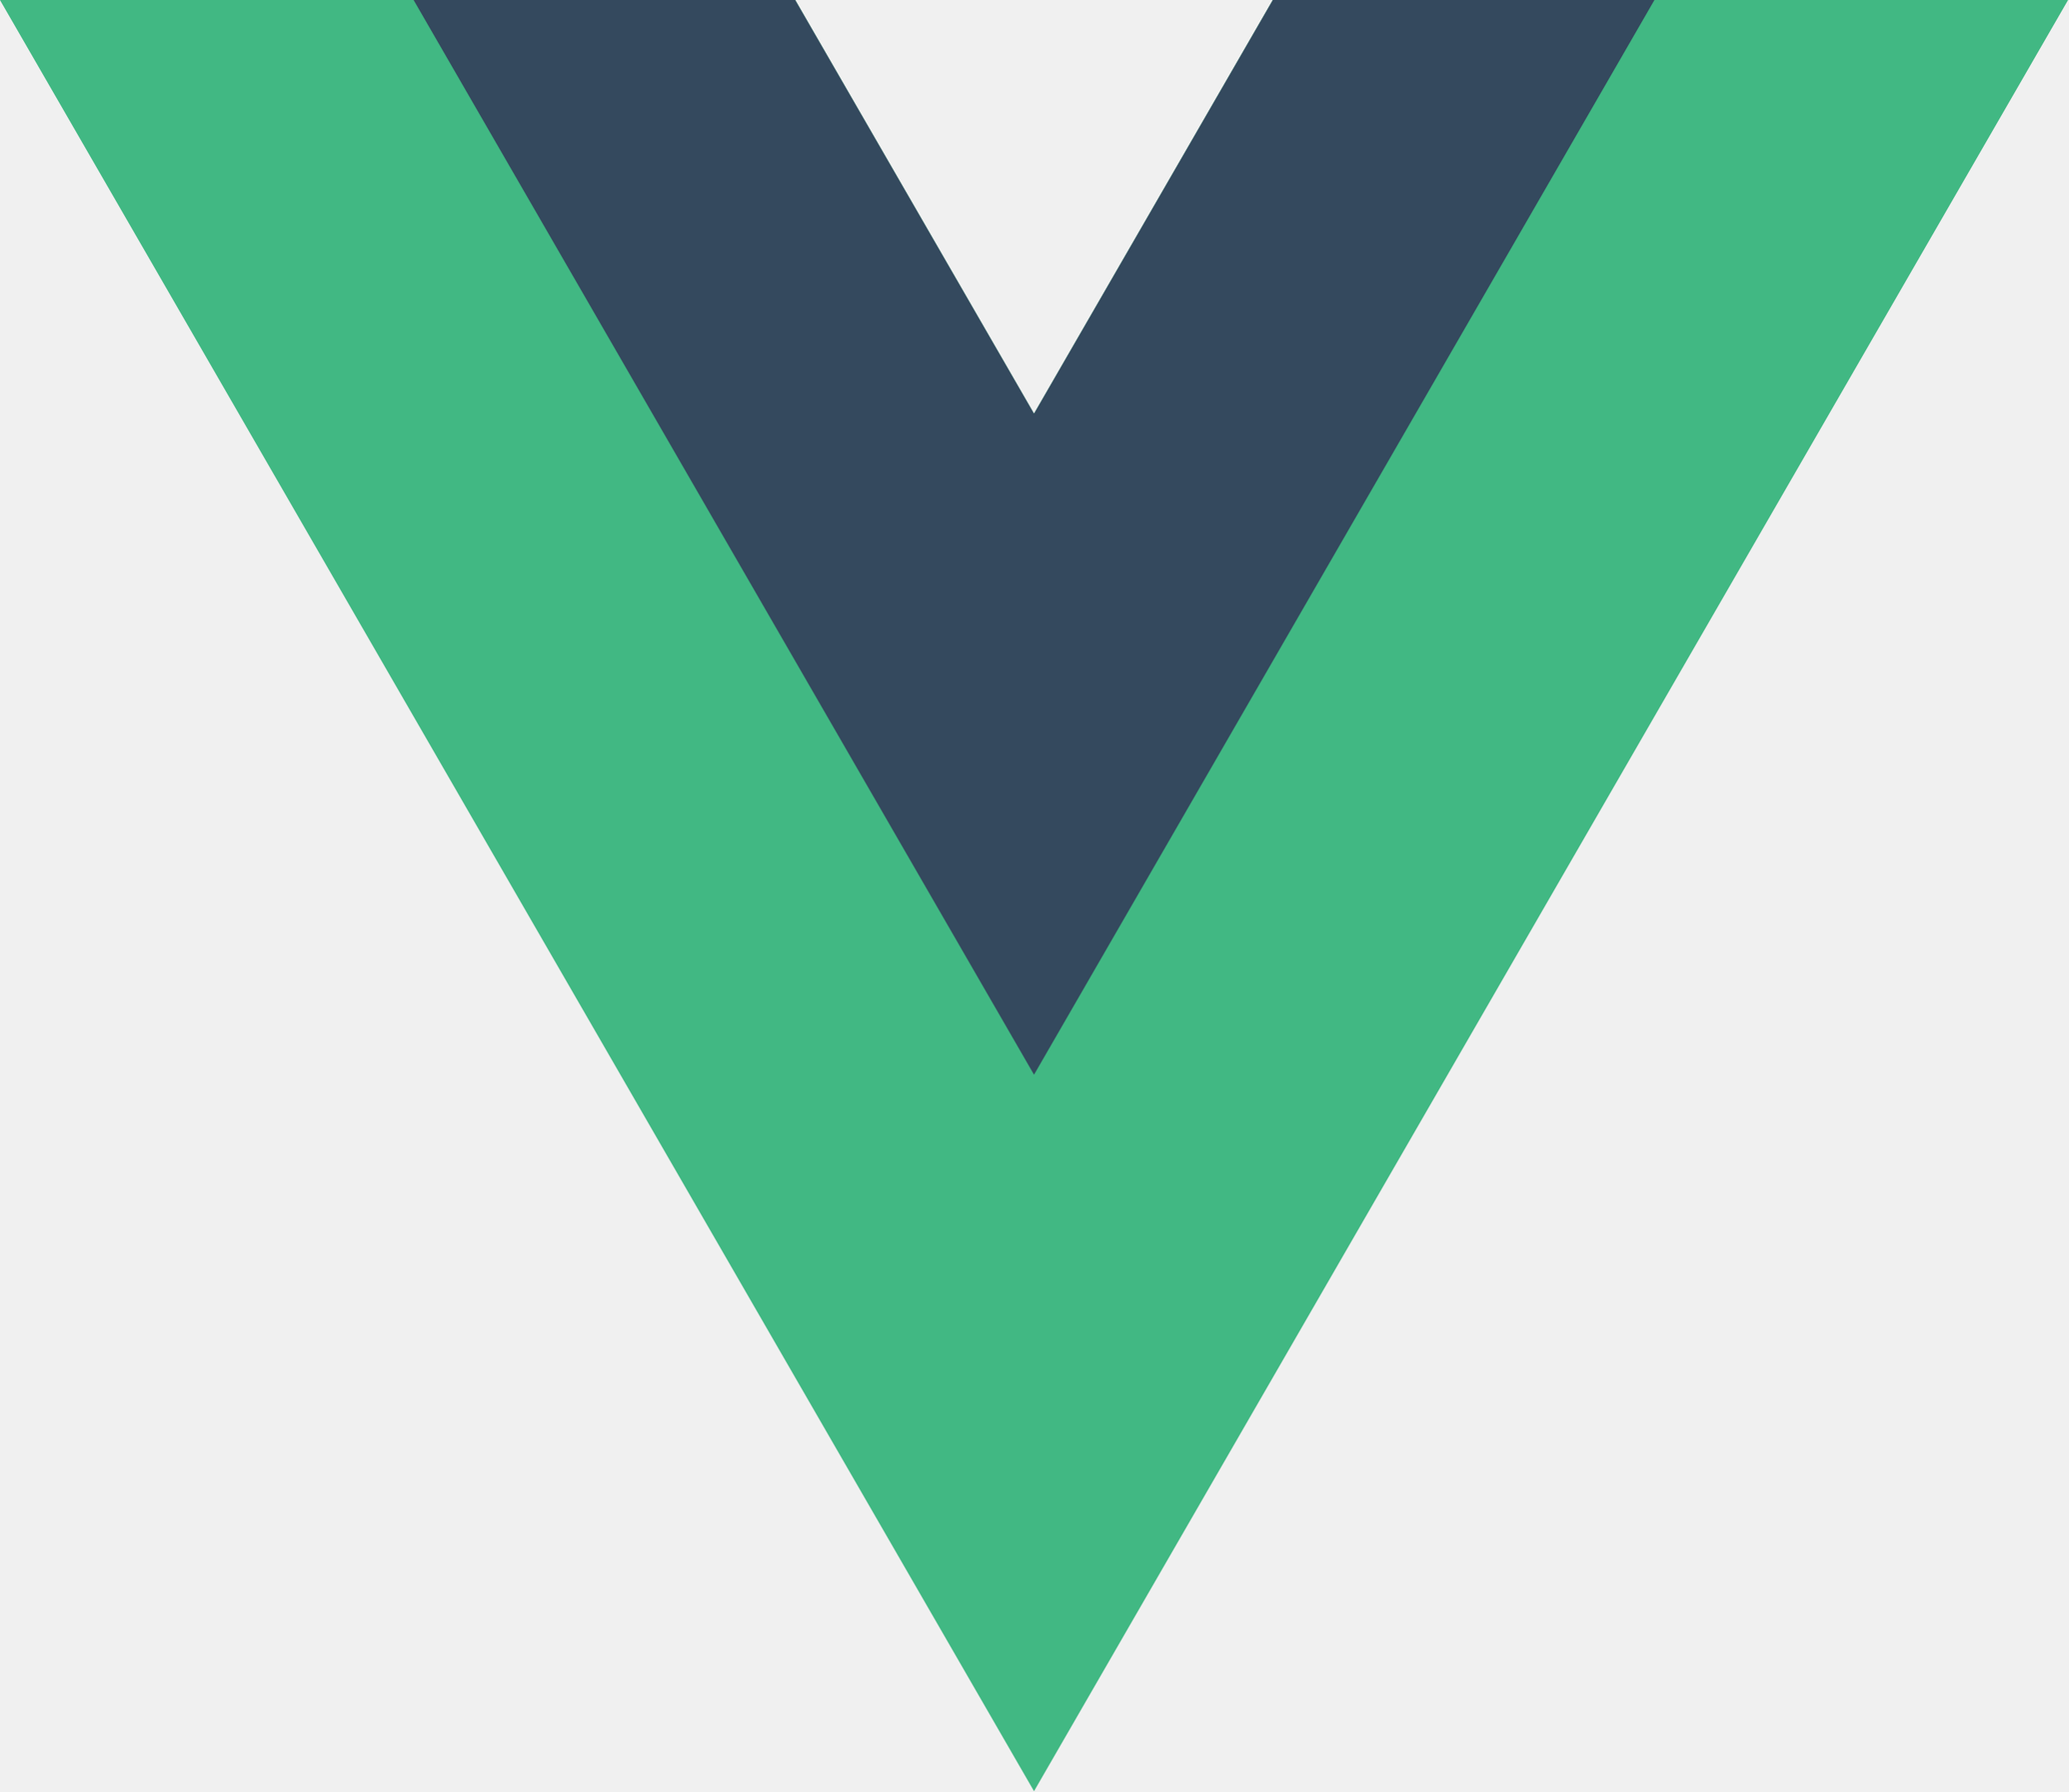
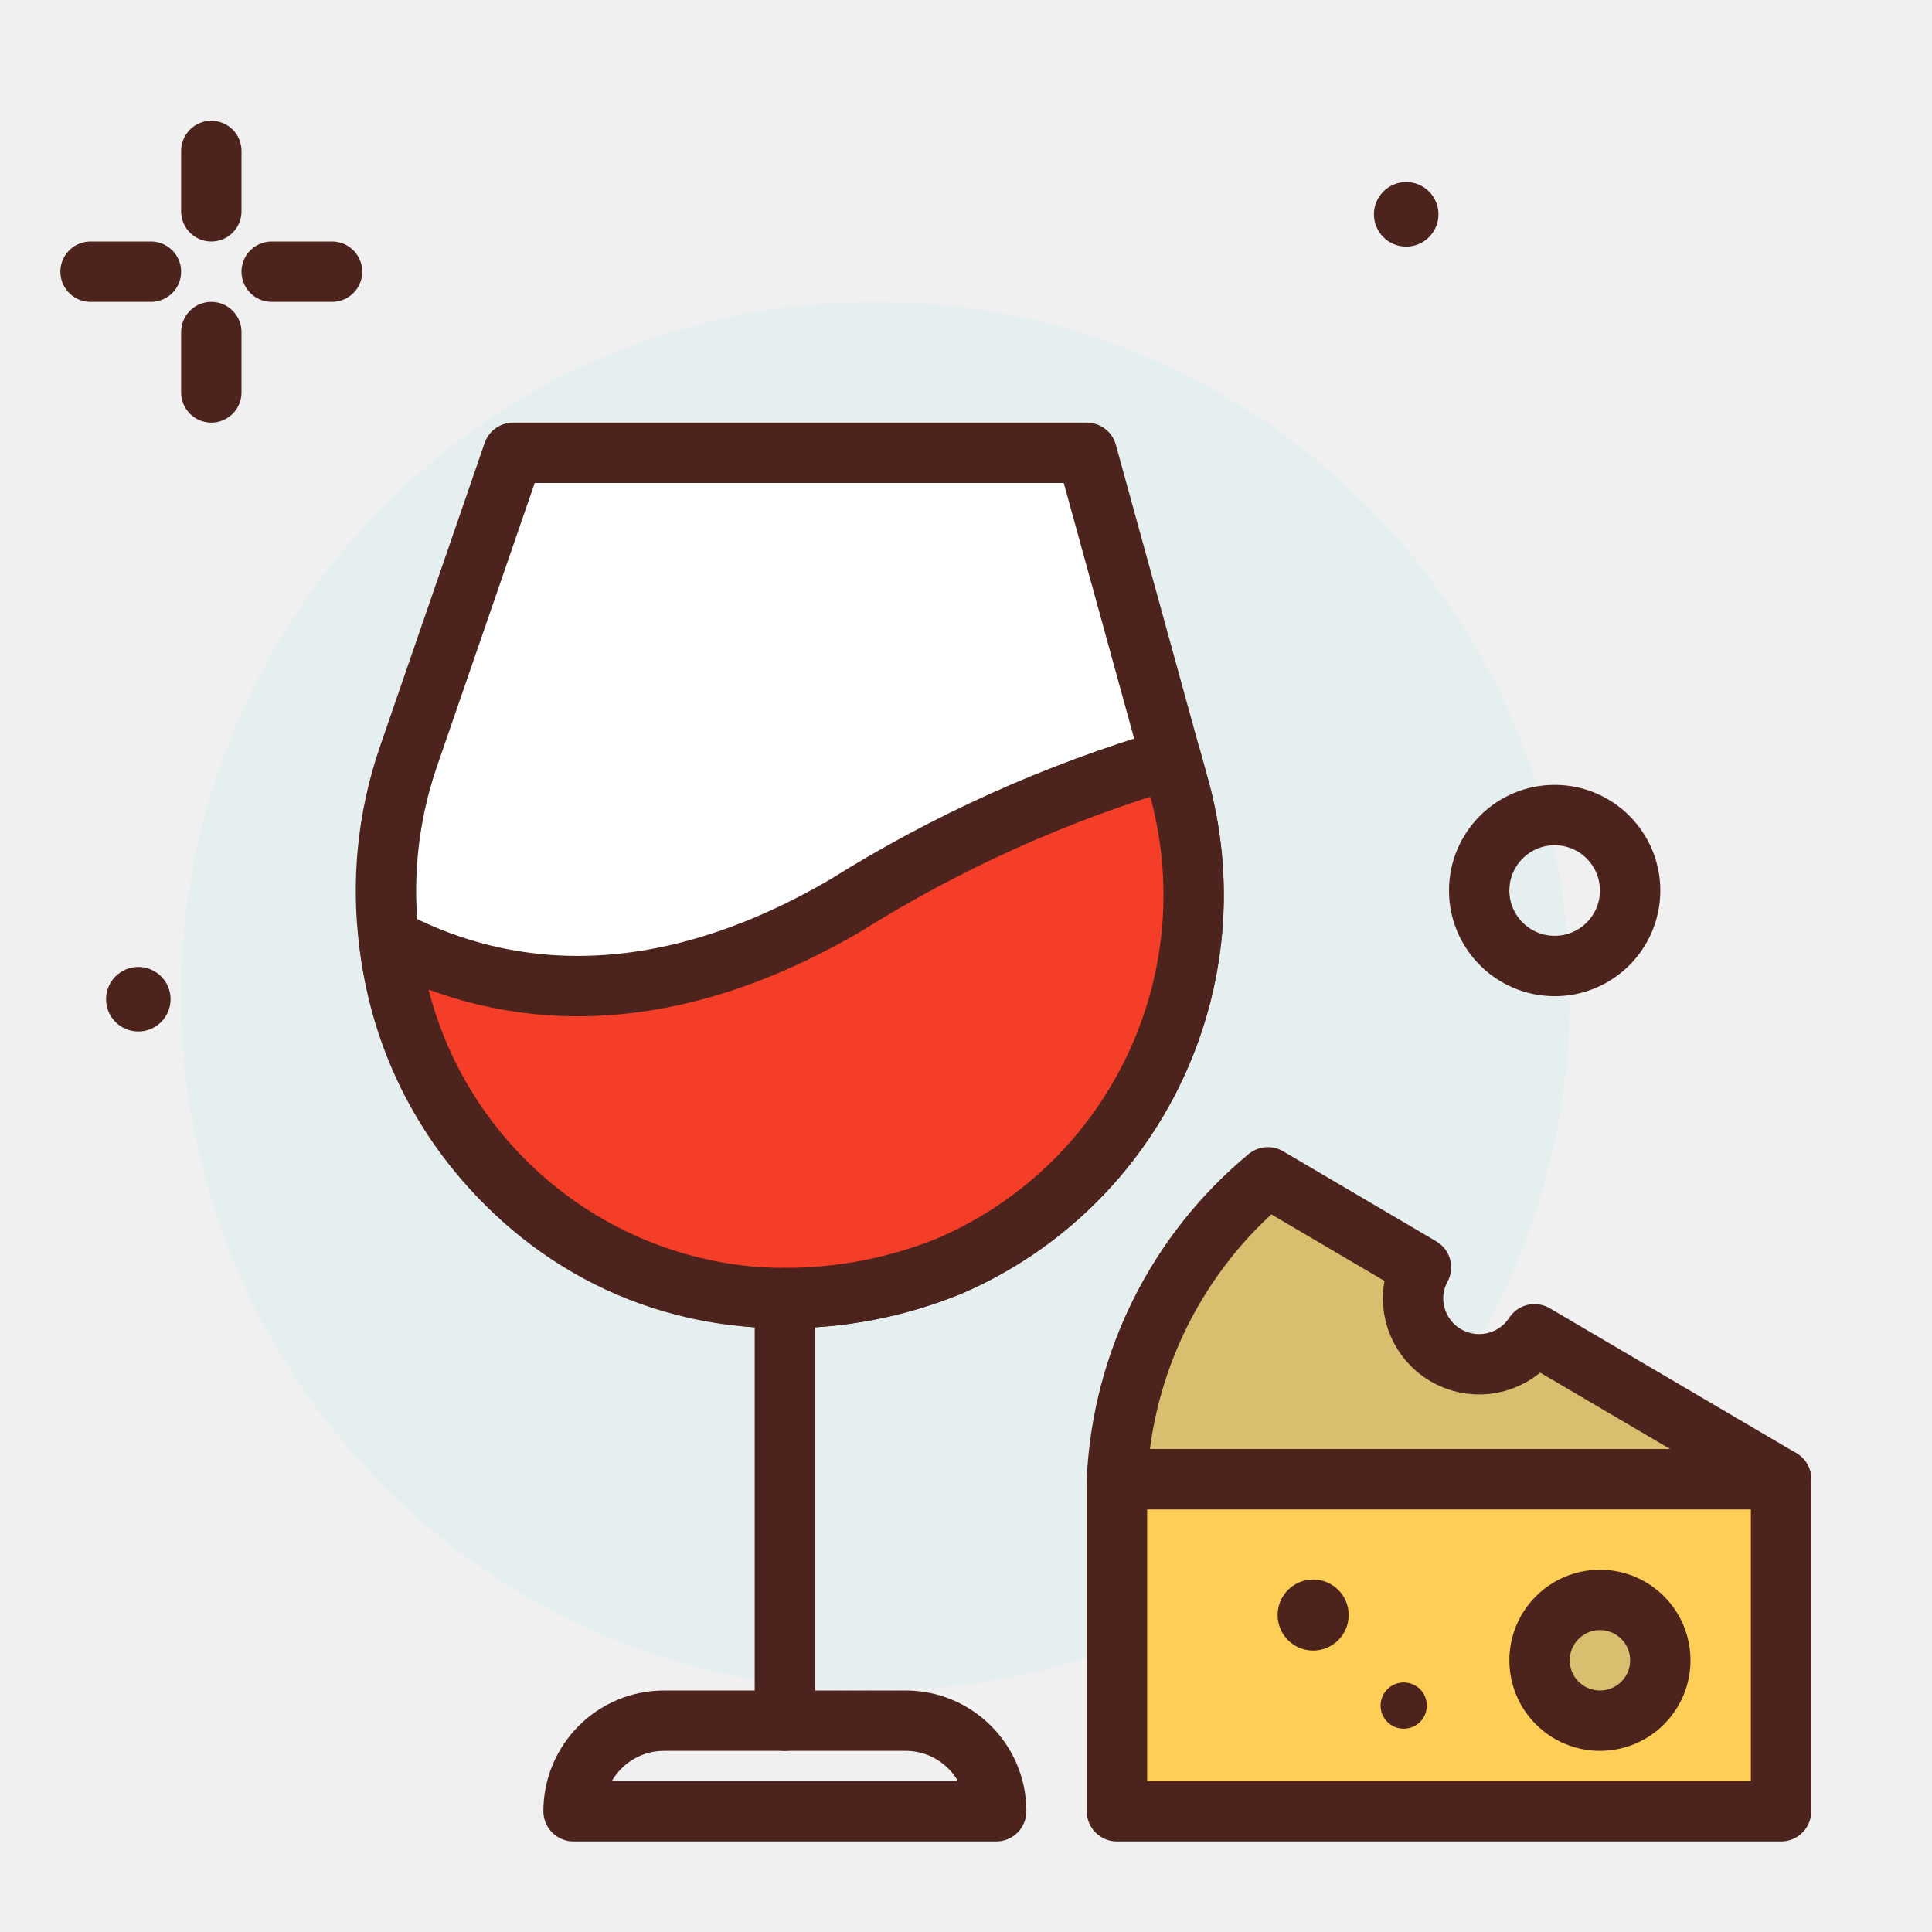
- <svg xmlns="http://www.w3.org/2000/svg" viewBox="0 0 261.76 226.69">
-   <path d="M161.096.001l-30.225 52.351L100.647.001H-.005l130.877 226.688L261.749.001z" fill="#41b883" />
-   <path d="M161.096.001l-30.225 52.351L100.647.001H52.346l78.526 136.01L209.398.001z" fill="#34495e" />
+ <svg xmlns="http://www.w3.org/2000/svg" width="800px" height="800px" viewBox="0 0 64 64">
+   <g id="wine-and-cheese-ico">
+     <circle cx="29" cy="33" r="23" style="fill:#e5efef" />
+     <line x1="7" y1="5" x2="7" y2="7" style="fill:none;stroke:#4c241d;stroke-linecap:round;stroke-linejoin:round;stroke-width:2px" />
+     <line x1="7" y1="11" x2="7" y2="13" style="fill:none;stroke:#4c241d;stroke-linecap:round;stroke-linejoin:round;stroke-width:2px" />
+     <line x1="3" y1="9" x2="5" y2="9" style="fill:none;stroke:#4c241d;stroke-linecap:round;stroke-linejoin:round;stroke-width:2px" />
+     <line x1="9" y1="9" x2="11" y2="9" style="fill:none;stroke:#4c241d;stroke-linecap:round;stroke-linejoin:round;stroke-width:2px" />
+     <circle cx="51.5" cy="29.5" r="2.5" style="fill:none;stroke:#4c241d;stroke-linecap:round;stroke-linejoin:round;stroke-width:2px" />
+     <path d="M5.651,33.1a1.069,1.069,0,1,1-1.069-1.069A1.069,1.069,0,0,1,5.651,33.1Z" style="fill:#4c241d" />
+     <path d="M47.651,7.1a1.069,1.069,0,1,1-1.069-1.069A1.069,1.069,0,0,1,47.651,7.1Z" style="fill:#4c241d" />
+     <path d="M13.537,25.043c-2.859,8.289,2.755,17.355,11.5,17.926.317.02.637.031.959.031a14.409,14.409,0,0,0,5.458-1.064,13.388,13.388,0,0,0,7.558-16L36,15H17Z" style="fill:#ffffff;stroke:#4c241d;stroke-linecap:round;stroke-linejoin:round;stroke-width:2px" />
+     <path d="M12.886,31.092A13.26,13.26,0,0,0,25.041,42.969c.317.02.637.031.959.031a14.409,14.409,0,0,0,5.458-1.064,13.388,13.388,0,0,0,7.558-16l-.22-.8A43.3,43.3,0,0,0,28,30C21.273,33.924,16.118,32.82,12.886,31.092Z" style="fill:#f53e28;stroke:#4c241d;stroke-linecap:round;stroke-linejoin:round;stroke-width:2px" />
+     <line x1="26" y1="43" x2="26" y2="57" style="fill:none;stroke:#4c241d;stroke-linecap:round;stroke-linejoin:round;stroke-width:2px" />
+     <path d="M33,60H19a3,3,0,0,1,3-3h8a3,3,0,0,1,3,3Z" style="fill:none;stroke:#4c241d;stroke-linecap:round;stroke-linejoin:round;stroke-width:2px" />
+     <rect x="37" y="49" width="22" height="11" style="fill:#ffce56;stroke:#4c241d;stroke-linecap:round;stroke-linejoin:round;stroke-width:2px" />
+     <path d="M50.832,44.2A2.189,2.189,0,0,1,46.809,43a2.159,2.159,0,0,1,.262-1.017L42,39a13.842,13.842,0,0,0-5,10H59Z" style="fill:#d9be6f;stroke:#4c241d;stroke-linecap:round;stroke-linejoin:round;stroke-width:2px" />
+     <circle cx="53" cy="55" r="2" style="fill:#d9be6f;stroke:#4c241d;stroke-linecap:round;stroke-linejoin:round;stroke-width:2px" />
+     <circle cx="43.5" cy="53.5" r="1.177" style="fill:#4c241d" />
+     <path d="M47.266,56.5a.766.766,0,1,1-.766-.766A.766.766,0,0,1,47.266,56.5Z" style="fill:#4c241d" />
+   </g>
</svg>
